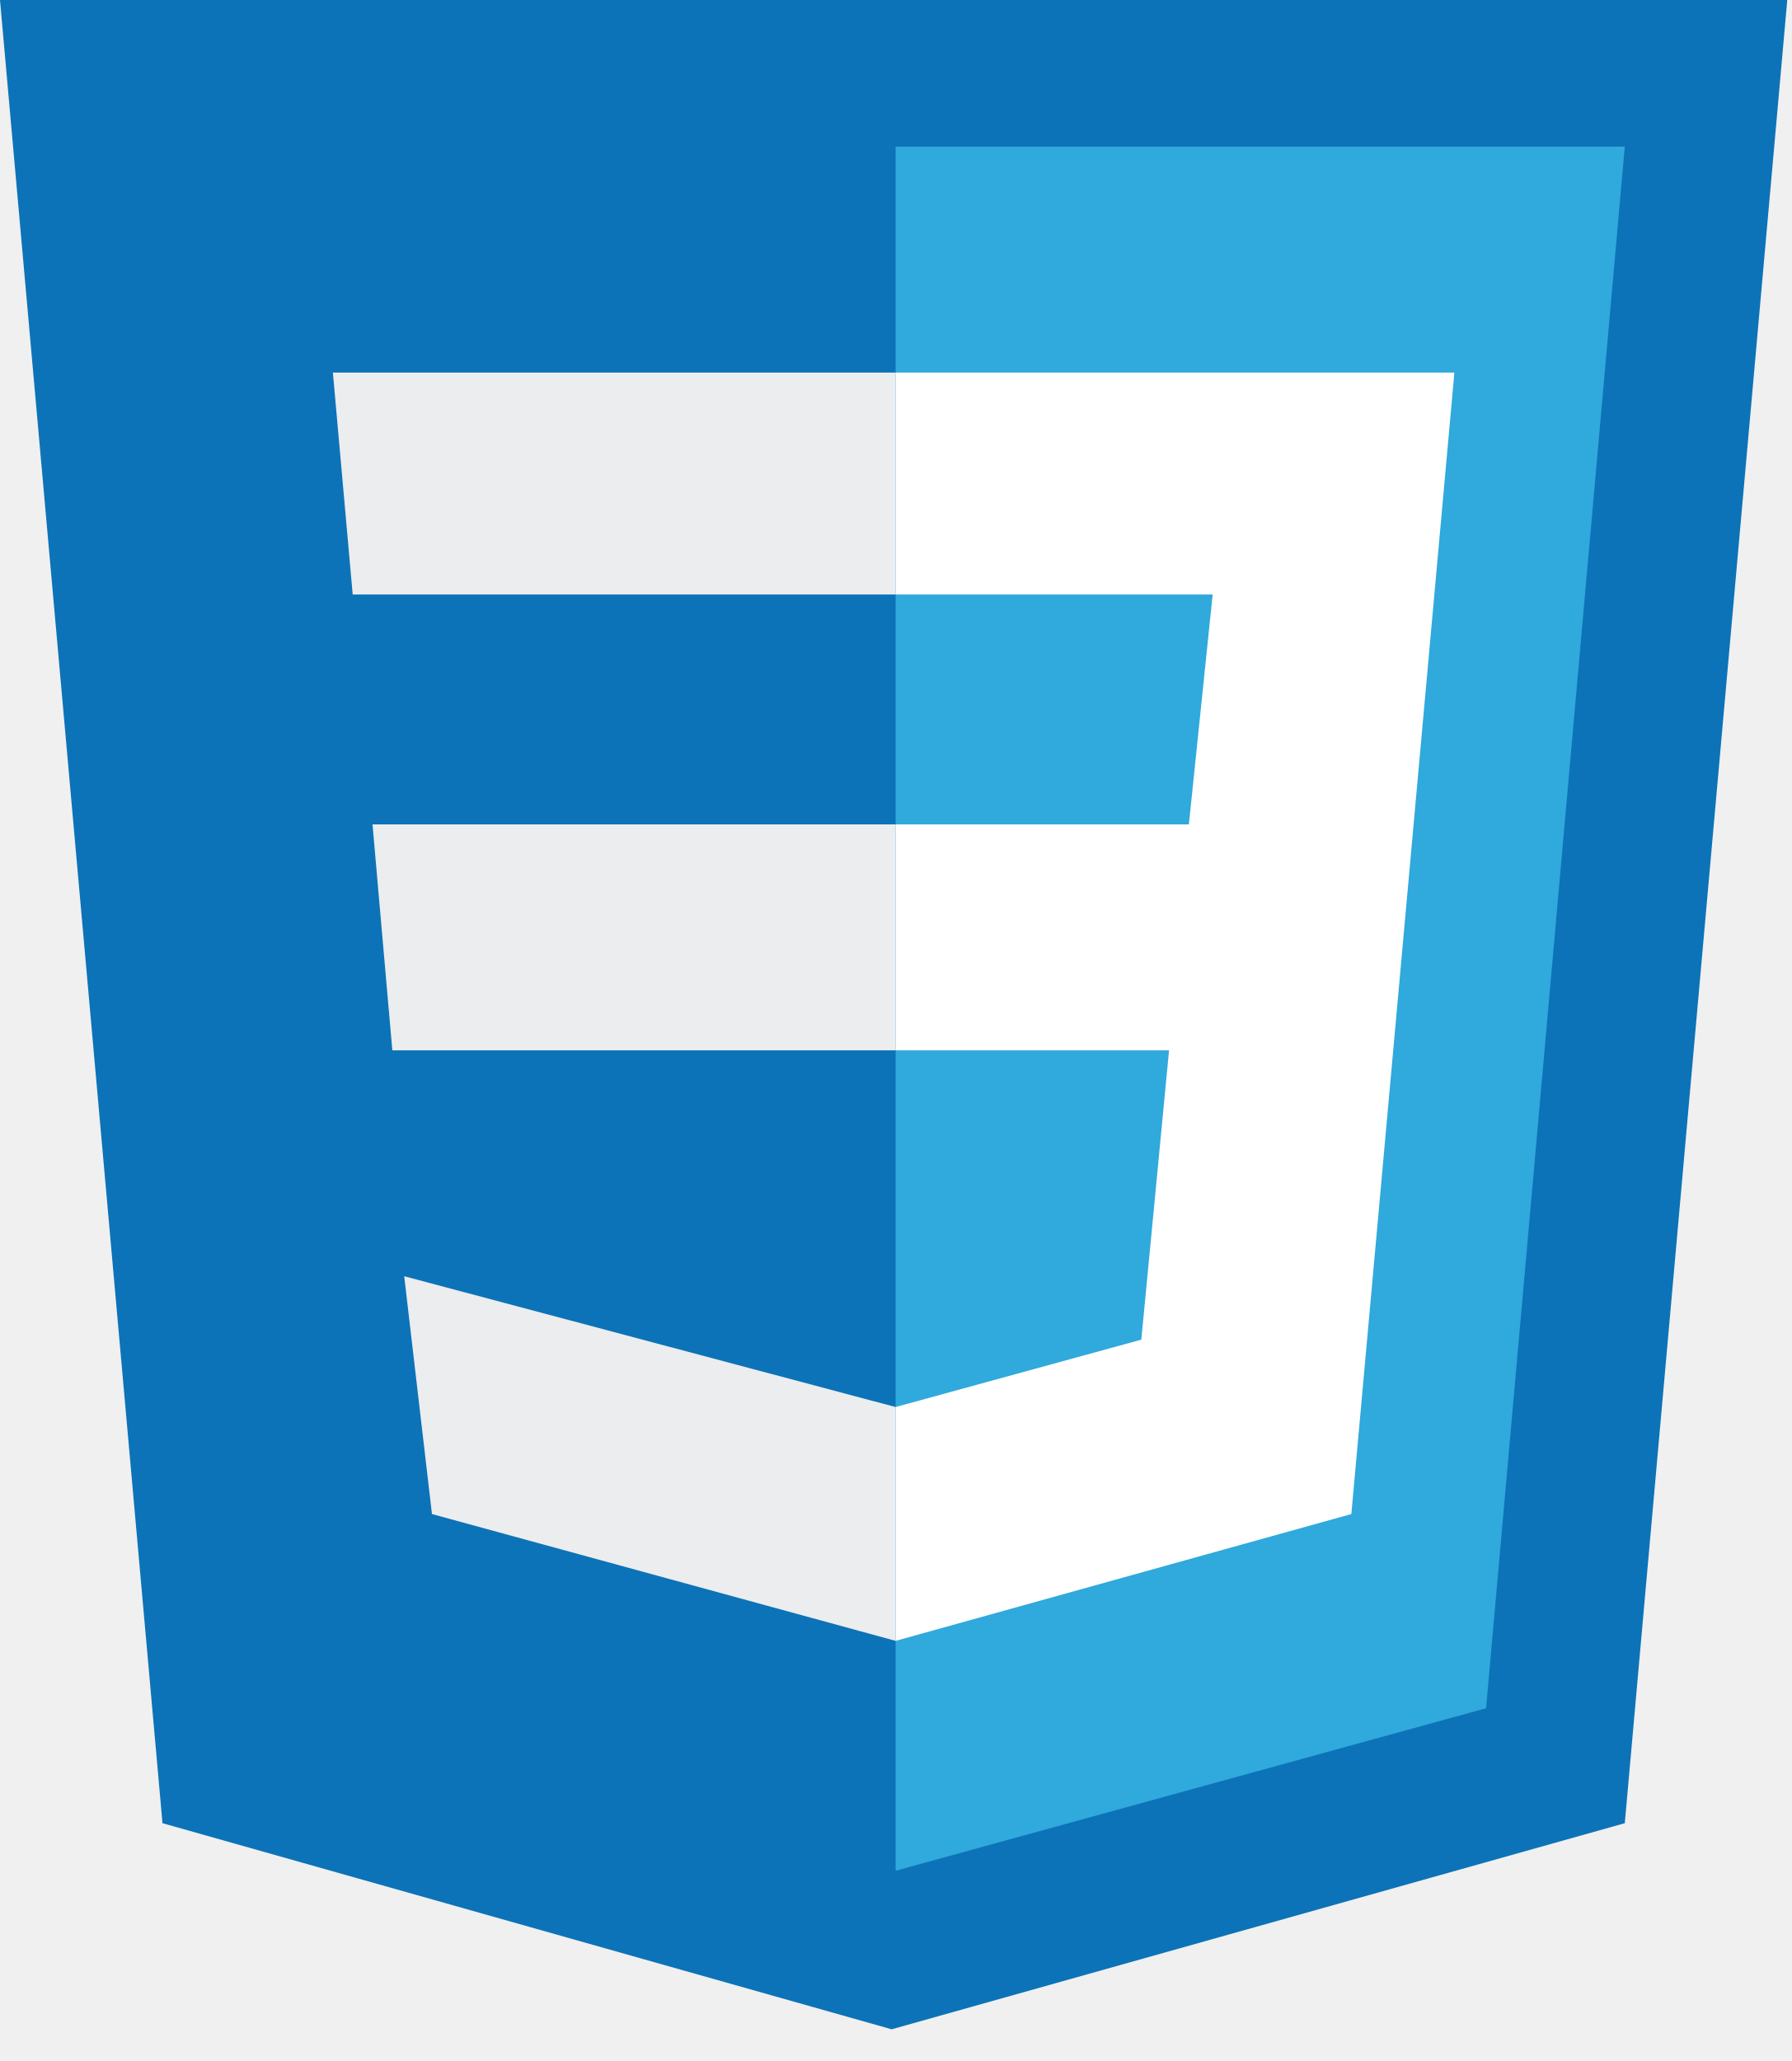
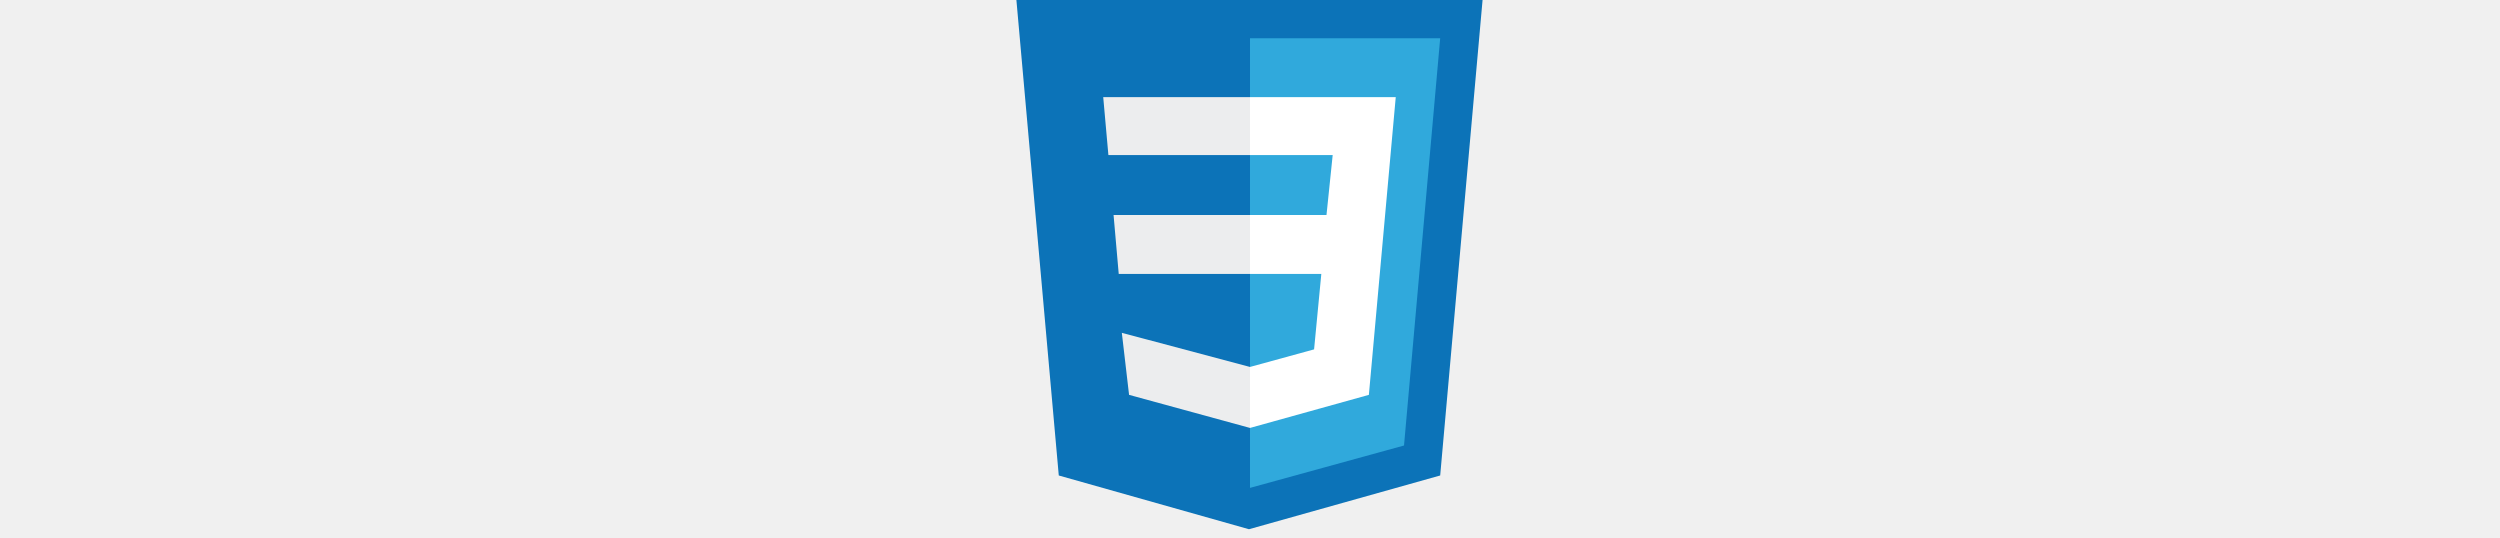
- <svg xmlns="http://www.w3.org/2000/svg" viewBox="0 0 452 520">
+ <svg xmlns="http://www.w3.org/2000/svg" viewBox="0 0 452 520" width="200" height="43">
  <path fill="#0c73b8" d="M41 460L0 0h451l-41 460-185 52" />
  <path fill="#30a9dc" d="M226 472l149-41 35-394H226" />
  <path fill="#ecedee" d="M226 208H94l5 57h127zm0-114H84l5 56h137zm0 261l-124-33 7 60 117 32z" />
  <path fill="#fff" d="M226 265h69l-7 73-62 17v59l115-32 26-288H226v56h80l-6 58h-74z" />
</svg>
